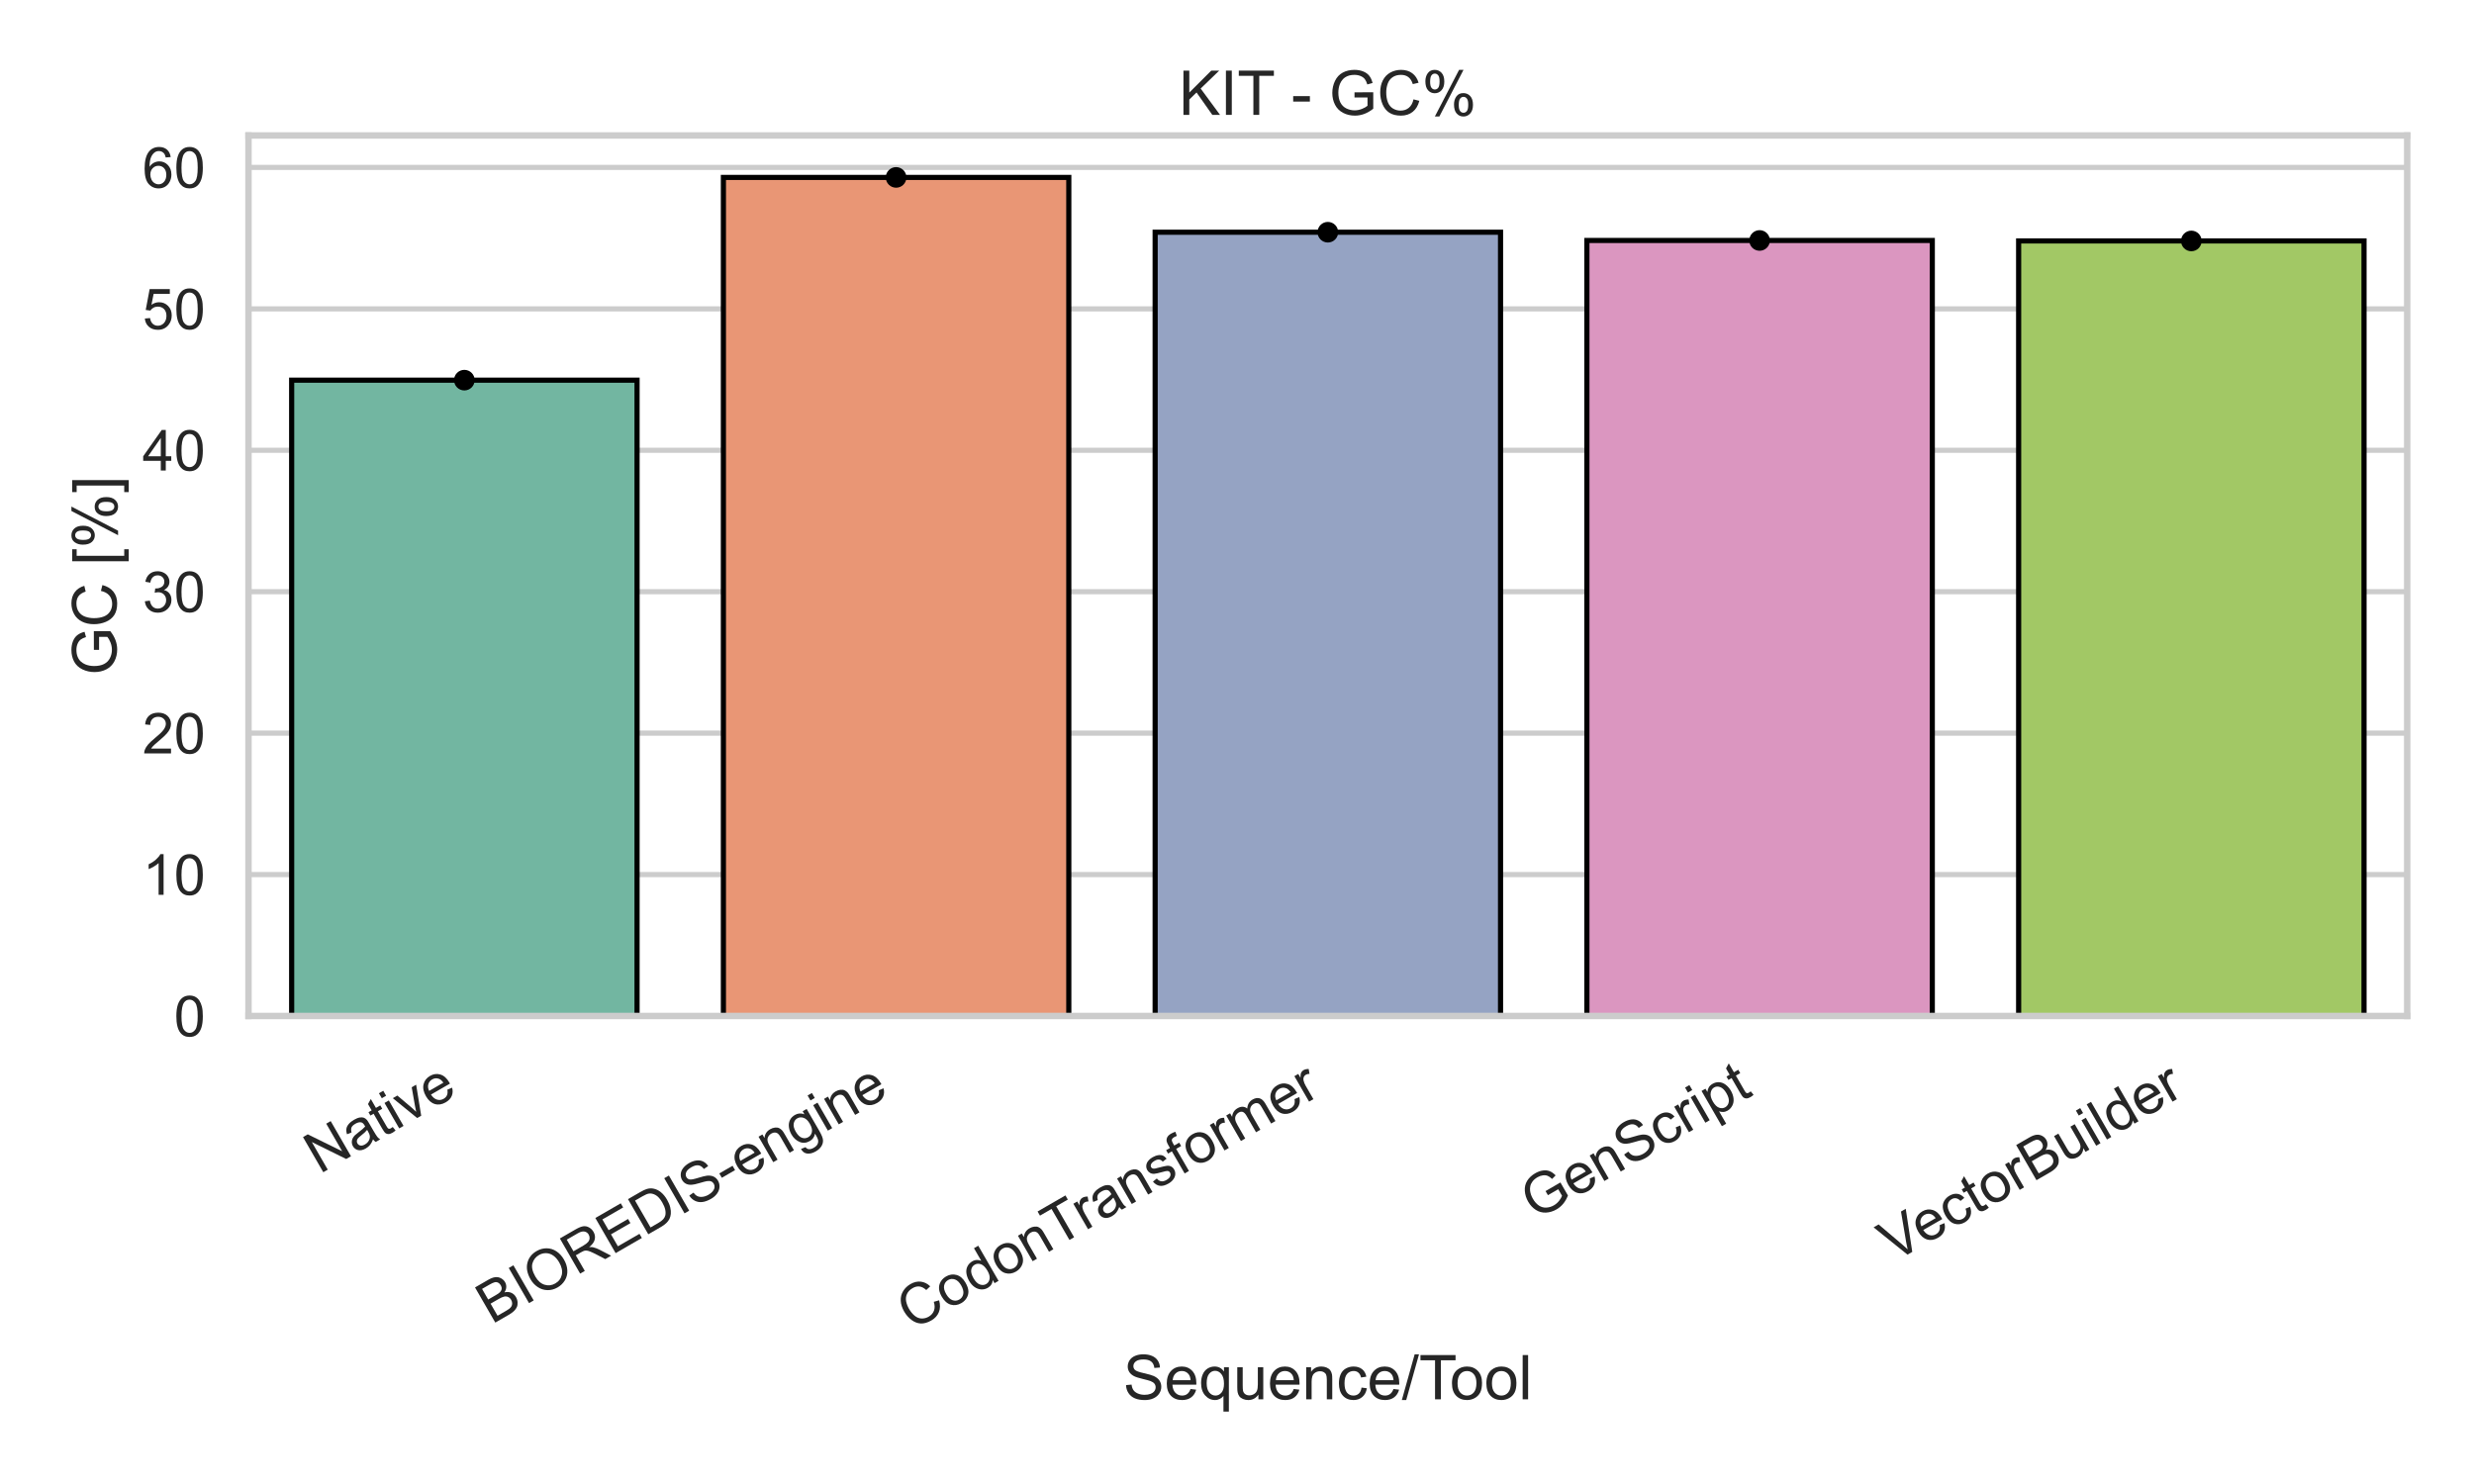
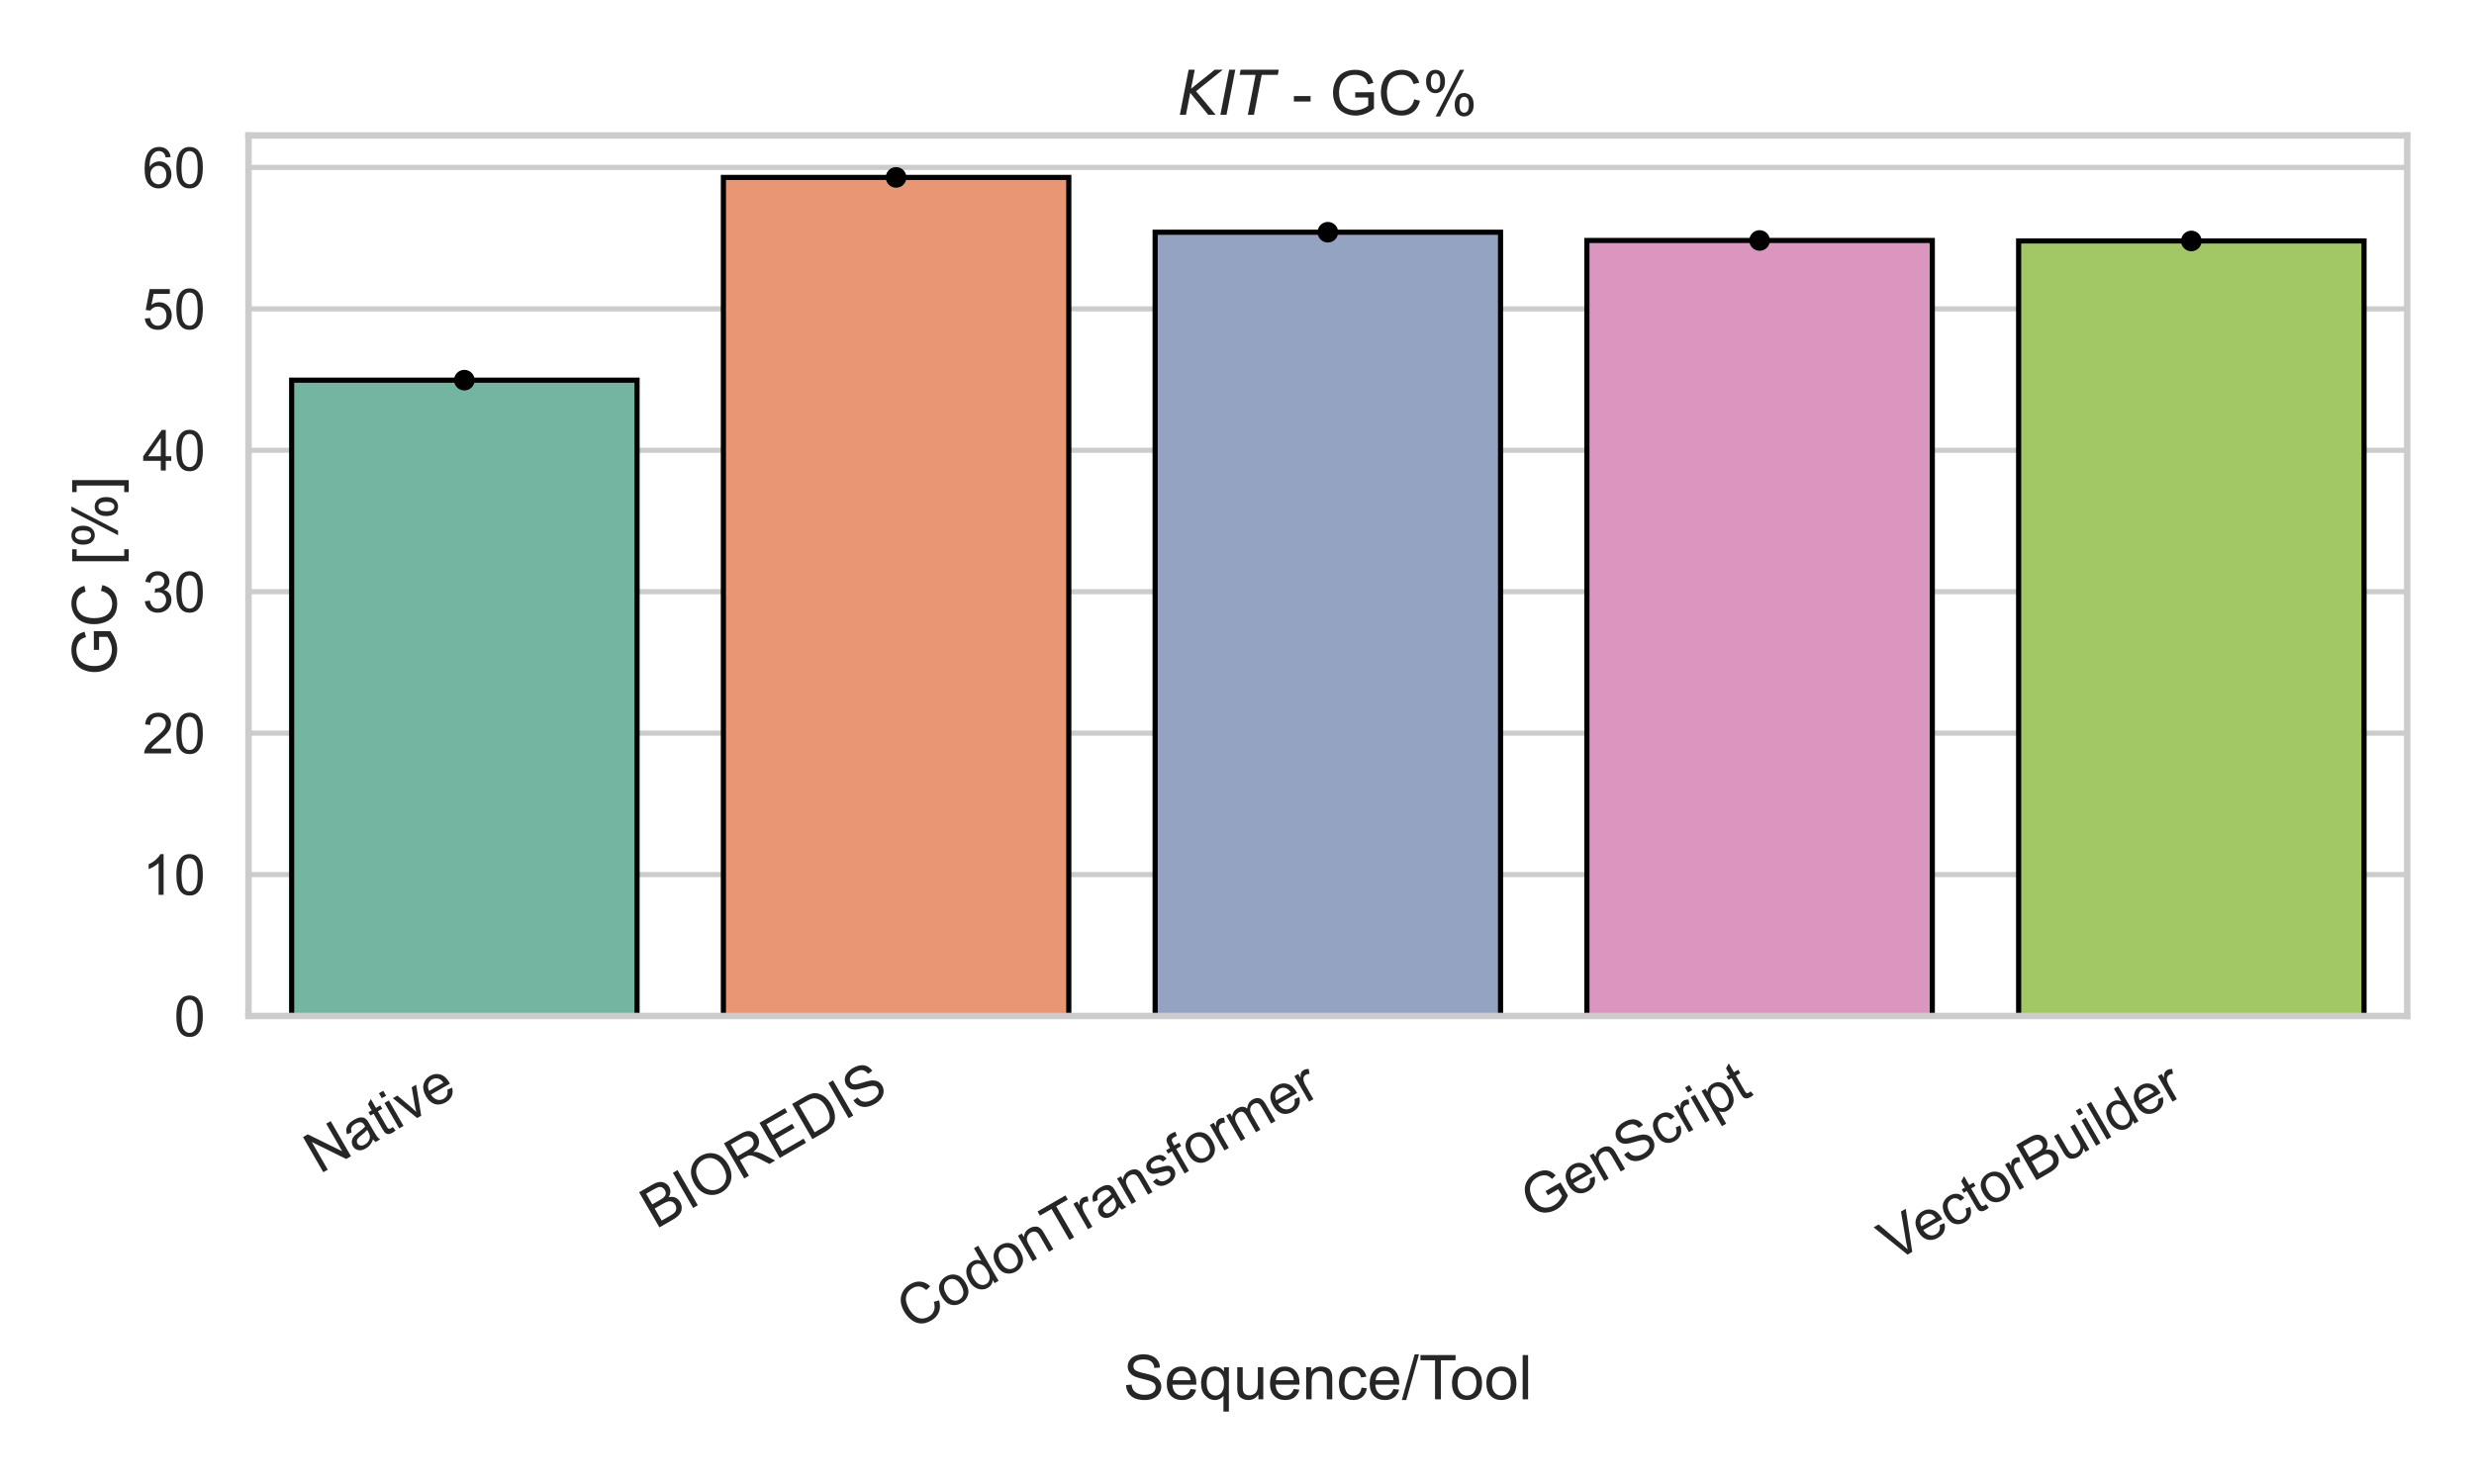
<svg xmlns="http://www.w3.org/2000/svg" xmlns:xlink="http://www.w3.org/1999/xlink" width="720pt" height="432pt" viewBox="0 0 720 432" version="1.1">
  <defs>
    <style type="text/css">*{stroke-linejoin: round; stroke-linecap: butt}</style>
  </defs>
  <g id="figure_1">
    <g id="patch_1">
      <path d="M 0 432  L 720 432  L 720 0  L 0 0  z " style="fill: #ffffff" />
    </g>
    <g id="axes_1">
      <g id="patch_2">
        <path d="M 72.315 295.757  L 700.56 295.757  L 700.56 39.44  L 72.315 39.44  z " style="fill: #ffffff" />
      </g>
      <g id="matplotlib.axis_1">
        <g id="xtick_1">
          <g id="text_1">
            <g style="fill: #262626" transform="translate(92.99824 341.8688) rotate(-30) scale(0.165 -0.165)">
              <defs>
                <path id="ArialMT-4e" d="M 488 0  L 488 4581  L 1109 4581  L 3516 984  L 3516 4581  L 4097 4581  L 4097 0  L 3475 0  L 1069 3600  L 1069 0  L 488 0  z " transform="scale(0.015625)" />
                <path id="ArialMT-61" d="M 2588 409  Q 2275 144 1986 34  Q 1697 -75 1366 -75  Q 819 -75 525 192  Q 231 459 231 875  Q 231 1119 342 1320  Q 453 1522 633 1644  Q 813 1766 1038 1828  Q 1203 1872 1538 1913  Q 2219 1994 2541 2106  Q 2544 2222 2544 2253  Q 2544 2597 2384 2738  Q 2169 2928 1744 2928  Q 1347 2928 1158 2789  Q 969 2650 878 2297  L 328 2372  Q 403 2725 575 2942  Q 747 3159 1072 3276  Q 1397 3394 1825 3394  Q 2250 3394 2515 3294  Q 2781 3194 2906 3042  Q 3031 2891 3081 2659  Q 3109 2516 3109 2141  L 3109 1391  Q 3109 606 3145 398  Q 3181 191 3288 0  L 2700 0  Q 2613 175 2588 409  z M 2541 1666  Q 2234 1541 1622 1453  Q 1275 1403 1131 1340  Q 988 1278 909 1158  Q 831 1038 831 891  Q 831 666 1001 516  Q 1172 366 1500 366  Q 1825 366 2078 508  Q 2331 650 2450 897  Q 2541 1088 2541 1459  L 2541 1666  z " transform="scale(0.015625)" />
                <path id="ArialMT-74" d="M 1650 503  L 1731 6  Q 1494 -44 1306 -44  Q 1000 -44 831 53  Q 663 150 594 308  Q 525 466 525 972  L 525 2881  L 113 2881  L 113 3319  L 525 3319  L 525 4141  L 1084 4478  L 1084 3319  L 1650 3319  L 1650 2881  L 1084 2881  L 1084 941  Q 1084 700 1114 631  Q 1144 563 1211 522  Q 1278 481 1403 481  Q 1497 481 1650 503  z " transform="scale(0.015625)" />
                <path id="ArialMT-69" d="M 425 3934  L 425 4581  L 988 4581  L 988 3934  L 425 3934  z M 425 0  L 425 3319  L 988 3319  L 988 0  L 425 0  z " transform="scale(0.015625)" />
                <path id="ArialMT-76" d="M 1344 0  L 81 3319  L 675 3319  L 1388 1331  Q 1503 1009 1600 663  Q 1675 925 1809 1294  L 2547 3319  L 3125 3319  L 1869 0  L 1344 0  z " transform="scale(0.015625)" />
                <path id="ArialMT-65" d="M 2694 1069  L 3275 997  Q 3138 488 2766 206  Q 2394 -75 1816 -75  Q 1088 -75 661 373  Q 234 822 234 1631  Q 234 2469 665 2931  Q 1097 3394 1784 3394  Q 2450 3394 2872 2941  Q 3294 2488 3294 1666  Q 3294 1616 3291 1516  L 816 1516  Q 847 969 1125 678  Q 1403 388 1819 388  Q 2128 388 2347 550  Q 2566 713 2694 1069  z M 847 1978  L 2700 1978  Q 2663 2397 2488 2606  Q 2219 2931 1791 2931  Q 1403 2931 1139 2672  Q 875 2413 847 1978  z " transform="scale(0.015625)" />
              </defs>
              <use xlink:href="#ArialMT-4e" />
              <use xlink:href="#ArialMT-61" x="72.217" />
              <use xlink:href="#ArialMT-74" x="127.832" />
              <use xlink:href="#ArialMT-69" x="155.615" />
              <use xlink:href="#ArialMT-76" x="177.832" />
              <use xlink:href="#ArialMT-65" x="227.832" />
            </g>
          </g>
        </g>
        <g id="xtick_2">
          <g id="text_2">
-             <g style="fill: #262626" transform="translate(143.1002 385.6132) rotate(-30) scale(0.165 -0.165)">
+             <g style="fill: #262626" transform="translate(190.861 357.9112) rotate(-30) scale(0.165 -0.165)">
              <defs>
                <path id="ArialMT-42" d="M 469 0  L 469 4581  L 2188 4581  Q 2713 4581 3030 4442  Q 3347 4303 3526 4014  Q 3706 3725 3706 3409  Q 3706 3116 3547 2856  Q 3388 2597 3066 2438  Q 3481 2316 3704 2022  Q 3928 1728 3928 1328  Q 3928 1006 3792 729  Q 3656 453 3456 303  Q 3256 153 2954 76  Q 2653 0 2216 0  L 469 0  z M 1075 2656  L 2066 2656  Q 2469 2656 2644 2709  Q 2875 2778 2992 2937  Q 3109 3097 3109 3338  Q 3109 3566 3000 3739  Q 2891 3913 2687 3977  Q 2484 4041 1991 4041  L 1075 4041  L 1075 2656  z M 1075 541  L 2216 541  Q 2509 541 2628 563  Q 2838 600 2978 687  Q 3119 775 3209 942  Q 3300 1109 3300 1328  Q 3300 1584 3169 1773  Q 3038 1963 2805 2039  Q 2572 2116 2134 2116  L 1075 2116  L 1075 541  z " transform="scale(0.015625)" />
                <path id="ArialMT-49" d="M 597 0  L 597 4581  L 1203 4581  L 1203 0  L 597 0  z " transform="scale(0.015625)" />
                <path id="ArialMT-4f" d="M 309 2231  Q 309 3372 921 4017  Q 1534 4663 2503 4663  Q 3138 4663 3647 4359  Q 4156 4056 4423 3514  Q 4691 2972 4691 2284  Q 4691 1588 4409 1038  Q 4128 488 3612 205  Q 3097 -78 2500 -78  Q 1853 -78 1343 234  Q 834 547 571 1087  Q 309 1628 309 2231  z M 934 2222  Q 934 1394 1379 917  Q 1825 441 2497 441  Q 3181 441 3623 922  Q 4066 1403 4066 2288  Q 4066 2847 3877 3264  Q 3688 3681 3323 3911  Q 2959 4141 2506 4141  Q 1863 4141 1398 3698  Q 934 3256 934 2222  z " transform="scale(0.015625)" />
                <path id="ArialMT-52" d="M 503 0  L 503 4581  L 2534 4581  Q 3147 4581 3465 4457  Q 3784 4334 3975 4021  Q 4166 3709 4166 3331  Q 4166 2844 3850 2509  Q 3534 2175 2875 2084  Q 3116 1969 3241 1856  Q 3506 1613 3744 1247  L 4541 0  L 3778 0  L 3172 953  Q 2906 1366 2734 1584  Q 2563 1803 2427 1890  Q 2291 1978 2150 2013  Q 2047 2034 1813 2034  L 1109 2034  L 1109 0  L 503 0  z M 1109 2559  L 2413 2559  Q 2828 2559 3062 2645  Q 3297 2731 3419 2920  Q 3541 3109 3541 3331  Q 3541 3656 3305 3865  Q 3069 4075 2559 4075  L 1109 4075  L 1109 2559  z " transform="scale(0.015625)" />
                <path id="ArialMT-45" d="M 506 0  L 506 4581  L 3819 4581  L 3819 4041  L 1113 4041  L 1113 2638  L 3647 2638  L 3647 2100  L 1113 2100  L 1113 541  L 3925 541  L 3925 0  L 506 0  z " transform="scale(0.015625)" />
                <path id="ArialMT-44" d="M 494 0  L 494 4581  L 2072 4581  Q 2606 4581 2888 4516  Q 3281 4425 3559 4188  Q 3922 3881 4101 3404  Q 4281 2928 4281 2316  Q 4281 1794 4159 1391  Q 4038 988 3847 723  Q 3656 459 3429 307  Q 3203 156 2883 78  Q 2563 0 2147 0  L 494 0  z M 1100 541  L 2078 541  Q 2531 541 2789 625  Q 3047 709 3200 863  Q 3416 1078 3536 1442  Q 3656 1806 3656 2325  Q 3656 3044 3420 3430  Q 3184 3816 2847 3947  Q 2603 4041 2063 4041  L 1100 4041  L 1100 541  z " transform="scale(0.015625)" />
                <path id="ArialMT-53" d="M 288 1472  L 859 1522  Q 900 1178 1048 958  Q 1197 738 1509 602  Q 1822 466 2213 466  Q 2559 466 2825 569  Q 3091 672 3220 851  Q 3350 1031 3350 1244  Q 3350 1459 3225 1620  Q 3100 1781 2813 1891  Q 2628 1963 1997 2114  Q 1366 2266 1113 2400  Q 784 2572 623 2826  Q 463 3081 463 3397  Q 463 3744 659 4045  Q 856 4347 1234 4503  Q 1613 4659 2075 4659  Q 2584 4659 2973 4495  Q 3363 4331 3572 4012  Q 3781 3694 3797 3291  L 3216 3247  Q 3169 3681 2898 3903  Q 2628 4125 2100 4125  Q 1550 4125 1298 3923  Q 1047 3722 1047 3438  Q 1047 3191 1225 3031  Q 1400 2872 2139 2705  Q 2878 2538 3153 2413  Q 3553 2228 3743 1945  Q 3934 1663 3934 1294  Q 3934 928 3725 604  Q 3516 281 3123 101  Q 2731 -78 2241 -78  Q 1619 -78 1198 103  Q 778 284 539 648  Q 300 1013 288 1472  z " transform="scale(0.015625)" />
-                 <path id="ArialMT-2d" d="M 203 1375  L 203 1941  L 1931 1941  L 1931 1375  L 203 1375  z " transform="scale(0.015625)" />
-                 <path id="ArialMT-6e" d="M 422 0  L 422 3319  L 928 3319  L 928 2847  Q 1294 3394 1984 3394  Q 2284 3394 2536 3286  Q 2788 3178 2913 3003  Q 3038 2828 3088 2588  Q 3119 2431 3119 2041  L 3119 0  L 2556 0  L 2556 2019  Q 2556 2363 2490 2533  Q 2425 2703 2258 2804  Q 2091 2906 1866 2906  Q 1506 2906 1245 2678  Q 984 2450 984 1813  L 984 0  L 422 0  z " transform="scale(0.015625)" />
-                 <path id="ArialMT-67" d="M 319 -275  L 866 -356  Q 900 -609 1056 -725  Q 1266 -881 1628 -881  Q 2019 -881 2231 -725  Q 2444 -569 2519 -288  Q 2563 -116 2559 434  Q 2191 0 1641 0  Q 956 0 581 494  Q 206 988 206 1678  Q 206 2153 378 2554  Q 550 2956 876 3175  Q 1203 3394 1644 3394  Q 2231 3394 2613 2919  L 2613 3319  L 3131 3319  L 3131 450  Q 3131 -325 2973 -648  Q 2816 -972 2473 -1159  Q 2131 -1347 1631 -1347  Q 1038 -1347 672 -1080  Q 306 -813 319 -275  z M 784 1719  Q 784 1066 1043 766  Q 1303 466 1694 466  Q 2081 466 2343 764  Q 2606 1063 2606 1700  Q 2606 2309 2336 2618  Q 2066 2928 1684 2928  Q 1309 2928 1046 2623  Q 784 2319 784 1719  z " transform="scale(0.015625)" />
              </defs>
              <use xlink:href="#ArialMT-42" />
              <use xlink:href="#ArialMT-49" x="66.699" />
              <use xlink:href="#ArialMT-4f" x="94.482" />
              <use xlink:href="#ArialMT-52" x="172.266" />
              <use xlink:href="#ArialMT-45" x="244.482" />
              <use xlink:href="#ArialMT-44" x="311.182" />
              <use xlink:href="#ArialMT-49" x="383.398" />
              <use xlink:href="#ArialMT-53" x="411.182" />
-               <use xlink:href="#ArialMT-2d" x="477.881" />
-               <use xlink:href="#ArialMT-65" x="511.182" />
-               <use xlink:href="#ArialMT-6e" x="566.797" />
-               <use xlink:href="#ArialMT-67" x="622.412" />
-               <use xlink:href="#ArialMT-69" x="678.027" />
-               <use xlink:href="#ArialMT-6e" x="700.244" />
-               <use xlink:href="#ArialMT-65" x="755.859" />
            </g>
          </g>
        </g>
        <g id="xtick_3">
          <g id="text_3">
            <g style="fill: #262626" transform="translate(265.4253 387.4049) rotate(-30) scale(0.165 -0.165)">
              <defs>
                <path id="ArialMT-43" d="M 3763 1606  L 4369 1453  Q 4178 706 3683 314  Q 3188 -78 2472 -78  Q 1731 -78 1267 223  Q 803 525 561 1097  Q 319 1669 319 2325  Q 319 3041 592 3573  Q 866 4106 1370 4382  Q 1875 4659 2481 4659  Q 3169 4659 3637 4309  Q 4106 3959 4291 3325  L 3694 3184  Q 3534 3684 3231 3912  Q 2928 4141 2469 4141  Q 1941 4141 1586 3887  Q 1231 3634 1087 3207  Q 944 2781 944 2328  Q 944 1744 1114 1308  Q 1284 872 1643 656  Q 2003 441 2422 441  Q 2931 441 3284 734  Q 3638 1028 3763 1606  z " transform="scale(0.015625)" />
                <path id="ArialMT-6f" d="M 213 1659  Q 213 2581 725 3025  Q 1153 3394 1769 3394  Q 2453 3394 2887 2945  Q 3322 2497 3322 1706  Q 3322 1066 3130 698  Q 2938 331 2570 128  Q 2203 -75 1769 -75  Q 1072 -75 642 372  Q 213 819 213 1659  z M 791 1659  Q 791 1022 1069 705  Q 1347 388 1769 388  Q 2188 388 2466 706  Q 2744 1025 2744 1678  Q 2744 2294 2464 2611  Q 2184 2928 1769 2928  Q 1347 2928 1069 2612  Q 791 2297 791 1659  z " transform="scale(0.015625)" />
                <path id="ArialMT-64" d="M 2575 0  L 2575 419  Q 2259 -75 1647 -75  Q 1250 -75 917 144  Q 584 363 401 755  Q 219 1147 219 1656  Q 219 2153 384 2558  Q 550 2963 881 3178  Q 1213 3394 1622 3394  Q 1922 3394 2156 3267  Q 2391 3141 2538 2938  L 2538 4581  L 3097 4581  L 3097 0  L 2575 0  z M 797 1656  Q 797 1019 1065 703  Q 1334 388 1700 388  Q 2069 388 2326 689  Q 2584 991 2584 1609  Q 2584 2291 2321 2609  Q 2059 2928 1675 2928  Q 1300 2928 1048 2622  Q 797 2316 797 1656  z " transform="scale(0.015625)" />
+                 <path id="ArialMT-6e" d="M 422 0  L 422 3319  L 928 3319  L 928 2847  Q 1294 3394 1984 3394  Q 2284 3394 2536 3286  Q 2788 3178 2913 3003  Q 3038 2828 3088 2588  Q 3119 2431 3119 2041  L 3119 0  L 2556 0  L 2556 2019  Q 2556 2363 2490 2533  Q 2425 2703 2258 2804  Q 2091 2906 1866 2906  Q 1506 2906 1245 2678  Q 984 2450 984 1813  L 984 0  L 422 0  z " transform="scale(0.015625)" />
                <path id="ArialMT-54" d="M 1659 0  L 1659 4041  L 150 4041  L 150 4581  L 3781 4581  L 3781 4041  L 2266 4041  L 2266 0  L 1659 0  z " transform="scale(0.015625)" />
                <path id="ArialMT-72" d="M 416 0  L 416 3319  L 922 3319  L 922 2816  Q 1116 3169 1280 3281  Q 1444 3394 1641 3394  Q 1925 3394 2219 3213  L 2025 2691  Q 1819 2813 1613 2813  Q 1428 2813 1281 2702  Q 1134 2591 1072 2394  Q 978 2094 978 1738  L 978 0  L 416 0  z " transform="scale(0.015625)" />
                <path id="ArialMT-73" d="M 197 991  L 753 1078  Q 800 744 1014 566  Q 1228 388 1613 388  Q 2000 388 2187 545  Q 2375 703 2375 916  Q 2375 1106 2209 1216  Q 2094 1291 1634 1406  Q 1016 1563 777 1677  Q 538 1791 414 1992  Q 291 2194 291 2438  Q 291 2659 392 2848  Q 494 3038 669 3163  Q 800 3259 1026 3326  Q 1253 3394 1513 3394  Q 1903 3394 2198 3281  Q 2494 3169 2634 2976  Q 2775 2784 2828 2463  L 2278 2388  Q 2241 2644 2061 2787  Q 1881 2931 1553 2931  Q 1166 2931 1000 2803  Q 834 2675 834 2503  Q 834 2394 903 2306  Q 972 2216 1119 2156  Q 1203 2125 1616 2013  Q 2213 1853 2448 1751  Q 2684 1650 2818 1456  Q 2953 1263 2953 975  Q 2953 694 2789 445  Q 2625 197 2315 61  Q 2006 -75 1616 -75  Q 969 -75 630 194  Q 291 463 197 991  z " transform="scale(0.015625)" />
                <path id="ArialMT-66" d="M 556 0  L 556 2881  L 59 2881  L 59 3319  L 556 3319  L 556 3672  Q 556 4006 616 4169  Q 697 4388 901 4523  Q 1106 4659 1475 4659  Q 1713 4659 2000 4603  L 1916 4113  Q 1741 4144 1584 4144  Q 1328 4144 1222 4034  Q 1116 3925 1116 3625  L 1116 3319  L 1763 3319  L 1763 2881  L 1116 2881  L 1116 0  L 556 0  z " transform="scale(0.015625)" />
                <path id="ArialMT-6d" d="M 422 0  L 422 3319  L 925 3319  L 925 2853  Q 1081 3097 1340 3245  Q 1600 3394 1931 3394  Q 2300 3394 2536 3241  Q 2772 3088 2869 2813  Q 3263 3394 3894 3394  Q 4388 3394 4653 3120  Q 4919 2847 4919 2278  L 4919 0  L 4359 0  L 4359 2091  Q 4359 2428 4304 2576  Q 4250 2725 4106 2815  Q 3963 2906 3769 2906  Q 3419 2906 3187 2673  Q 2956 2441 2956 1928  L 2956 0  L 2394 0  L 2394 2156  Q 2394 2531 2256 2718  Q 2119 2906 1806 2906  Q 1569 2906 1367 2781  Q 1166 2656 1075 2415  Q 984 2175 984 1722  L 984 0  L 422 0  z " transform="scale(0.015625)" />
              </defs>
              <use xlink:href="#ArialMT-43" />
              <use xlink:href="#ArialMT-6f" x="72.217" />
              <use xlink:href="#ArialMT-64" x="127.832" />
              <use xlink:href="#ArialMT-6f" x="183.447" />
              <use xlink:href="#ArialMT-6e" x="239.062" />
              <use xlink:href="#ArialMT-54" x="294.678" />
              <use xlink:href="#ArialMT-72" x="352.012" />
              <use xlink:href="#ArialMT-61" x="385.312" />
              <use xlink:href="#ArialMT-6e" x="440.928" />
              <use xlink:href="#ArialMT-73" x="496.543" />
              <use xlink:href="#ArialMT-66" x="546.543" />
              <use xlink:href="#ArialMT-6f" x="574.326" />
              <use xlink:href="#ArialMT-72" x="629.941" />
              <use xlink:href="#ArialMT-6d" x="663.242" />
              <use xlink:href="#ArialMT-65" x="746.543" />
              <use xlink:href="#ArialMT-72" x="802.158" />
            </g>
          </g>
        </g>
        <g id="xtick_4">
          <g id="text_4">
            <g style="fill: #262626" transform="translate(446.9147 355.3396) rotate(-30) scale(0.165 -0.165)">
              <defs>
                <path id="ArialMT-47" d="M 2638 1797  L 2638 2334  L 4578 2338  L 4578 638  Q 4131 281 3656 101  Q 3181 -78 2681 -78  Q 2006 -78 1454 211  Q 903 500 622 1047  Q 341 1594 341 2269  Q 341 2938 620 3517  Q 900 4097 1425 4378  Q 1950 4659 2634 4659  Q 3131 4659 3532 4498  Q 3934 4338 4162 4050  Q 4391 3763 4509 3300  L 3963 3150  Q 3859 3500 3706 3700  Q 3553 3900 3268 4020  Q 2984 4141 2638 4141  Q 2222 4141 1919 4014  Q 1616 3888 1430 3681  Q 1244 3475 1141 3228  Q 966 2803 966 2306  Q 966 1694 1177 1281  Q 1388 869 1791 669  Q 2194 469 2647 469  Q 3041 469 3416 620  Q 3791 772 3984 944  L 3984 1797  L 2638 1797  z " transform="scale(0.015625)" />
                <path id="ArialMT-63" d="M 2588 1216  L 3141 1144  Q 3050 572 2676 248  Q 2303 -75 1759 -75  Q 1078 -75 664 370  Q 250 816 250 1647  Q 250 2184 428 2587  Q 606 2991 970 3192  Q 1334 3394 1763 3394  Q 2303 3394 2647 3120  Q 2991 2847 3088 2344  L 2541 2259  Q 2463 2594 2264 2762  Q 2066 2931 1784 2931  Q 1359 2931 1093 2626  Q 828 2322 828 1663  Q 828 994 1084 691  Q 1341 388 1753 388  Q 2084 388 2306 591  Q 2528 794 2588 1216  z " transform="scale(0.015625)" />
                <path id="ArialMT-70" d="M 422 -1272  L 422 3319  L 934 3319  L 934 2888  Q 1116 3141 1344 3267  Q 1572 3394 1897 3394  Q 2322 3394 2647 3175  Q 2972 2956 3137 2557  Q 3303 2159 3303 1684  Q 3303 1175 3120 767  Q 2938 359 2589 142  Q 2241 -75 1856 -75  Q 1575 -75 1351 44  Q 1128 163 984 344  L 984 -1272  L 422 -1272  z M 931 1641  Q 931 1000 1190 694  Q 1450 388 1819 388  Q 2194 388 2461 705  Q 2728 1022 2728 1688  Q 2728 2322 2467 2637  Q 2206 2953 1844 2953  Q 1484 2953 1207 2617  Q 931 2281 931 1641  z " transform="scale(0.015625)" />
              </defs>
              <use xlink:href="#ArialMT-47" />
              <use xlink:href="#ArialMT-65" x="77.783" />
              <use xlink:href="#ArialMT-6e" x="133.398" />
              <use xlink:href="#ArialMT-53" x="189.014" />
              <use xlink:href="#ArialMT-63" x="255.713" />
              <use xlink:href="#ArialMT-72" x="305.713" />
              <use xlink:href="#ArialMT-69" x="339.014" />
              <use xlink:href="#ArialMT-70" x="361.23" />
              <use xlink:href="#ArialMT-74" x="416.846" />
            </g>
          </g>
        </g>
        <g id="xtick_5">
          <g id="text_5">
            <g style="fill: #262626" transform="translate(551.1073 367.5534) rotate(-30) scale(0.165 -0.165)">
              <defs>
                <path id="ArialMT-56" d="M 1803 0  L 28 4581  L 684 4581  L 1875 1253  Q 2019 853 2116 503  Q 2222 878 2363 1253  L 3600 4581  L 4219 4581  L 2425 0  L 1803 0  z " transform="scale(0.015625)" />
                <path id="ArialMT-75" d="M 2597 0  L 2597 488  Q 2209 -75 1544 -75  Q 1250 -75 995 37  Q 741 150 617 320  Q 494 491 444 738  Q 409 903 409 1263  L 409 3319  L 972 3319  L 972 1478  Q 972 1038 1006 884  Q 1059 663 1231 536  Q 1403 409 1656 409  Q 1909 409 2131 539  Q 2353 669 2445 892  Q 2538 1116 2538 1541  L 2538 3319  L 3100 3319  L 3100 0  L 2597 0  z " transform="scale(0.015625)" />
                <path id="ArialMT-6c" d="M 409 0  L 409 4581  L 972 4581  L 972 0  L 409 0  z " transform="scale(0.015625)" />
              </defs>
              <use xlink:href="#ArialMT-56" />
              <use xlink:href="#ArialMT-65" x="61.199" />
              <use xlink:href="#ArialMT-63" x="116.814" />
              <use xlink:href="#ArialMT-74" x="166.814" />
              <use xlink:href="#ArialMT-6f" x="194.598" />
              <use xlink:href="#ArialMT-72" x="250.213" />
              <use xlink:href="#ArialMT-42" x="283.514" />
              <use xlink:href="#ArialMT-75" x="350.213" />
              <use xlink:href="#ArialMT-69" x="405.828" />
              <use xlink:href="#ArialMT-6c" x="428.045" />
              <use xlink:href="#ArialMT-64" x="450.262" />
              <use xlink:href="#ArialMT-65" x="505.877" />
              <use xlink:href="#ArialMT-72" x="561.492" />
            </g>
          </g>
        </g>
        <g id="text_6">
          <g style="fill: #262626" transform="translate(326.8997 407.3484) scale(0.18 -0.18)">
            <defs>
              <path id="ArialMT-71" d="M 2538 -1272  L 2538 353  Q 2406 169 2170 47  Q 1934 -75 1669 -75  Q 1078 -75 651 397  Q 225 869 225 1691  Q 225 2191 398 2587  Q 572 2984 901 3189  Q 1231 3394 1625 3394  Q 2241 3394 2594 2875  L 2594 3319  L 3100 3319  L 3100 -1272  L 2538 -1272  z M 803 1669  Q 803 1028 1072 708  Q 1341 388 1716 388  Q 2075 388 2334 692  Q 2594 997 2594 1619  Q 2594 2281 2320 2615  Q 2047 2950 1678 2950  Q 1313 2950 1058 2639  Q 803 2328 803 1669  z " transform="scale(0.015625)" />
              <path id="ArialMT-2f" d="M 0 -78  L 1328 4659  L 1778 4659  L 453 -78  L 0 -78  z " transform="scale(0.015625)" />
            </defs>
            <use xlink:href="#ArialMT-53" />
            <use xlink:href="#ArialMT-65" x="66.699" />
            <use xlink:href="#ArialMT-71" x="122.314" />
            <use xlink:href="#ArialMT-75" x="177.93" />
            <use xlink:href="#ArialMT-65" x="233.545" />
            <use xlink:href="#ArialMT-6e" x="289.16" />
            <use xlink:href="#ArialMT-63" x="344.775" />
            <use xlink:href="#ArialMT-65" x="394.775" />
            <use xlink:href="#ArialMT-2f" x="450.391" />
            <use xlink:href="#ArialMT-54" x="478.174" />
            <use xlink:href="#ArialMT-6f" x="528.133" />
            <use xlink:href="#ArialMT-6f" x="583.748" />
            <use xlink:href="#ArialMT-6c" x="639.363" />
          </g>
        </g>
      </g>
      <g id="matplotlib.axis_2">
        <g id="ytick_1">
          <g id="line2d_1">
-             <path d="M 72.315 295.757  L 700.56 295.757  " clip-path="url(#p31feae0c5b)" style="fill: none; stroke: #cccccc; stroke-width: 1.5; stroke-linecap: round" />
+             <path d="M 72.315 295.757  L 700.56 295.757  " clip-path="url(#p3f6019916c)" style="fill: none; stroke: #cccccc; stroke-width: 1.5; stroke-linecap: round" />
          </g>
          <g id="text_7">
            <g style="fill: #262626" transform="translate(50.63945 301.6623) scale(0.165 -0.165)">
              <defs>
                <path id="ArialMT-30" d="M 266 2259  Q 266 3072 433 3567  Q 600 4063 929 4331  Q 1259 4600 1759 4600  Q 2128 4600 2406 4451  Q 2684 4303 2865 4023  Q 3047 3744 3150 3342  Q 3253 2941 3253 2259  Q 3253 1453 3087 958  Q 2922 463 2592 192  Q 2263 -78 1759 -78  Q 1097 -78 719 397  Q 266 969 266 2259  z M 844 2259  Q 844 1131 1108 757  Q 1372 384 1759 384  Q 2147 384 2411 759  Q 2675 1134 2675 2259  Q 2675 3391 2411 3762  Q 2147 4134 1753 4134  Q 1366 4134 1134 3806  Q 844 3388 844 2259  z " transform="scale(0.015625)" />
              </defs>
              <use xlink:href="#ArialMT-30" />
            </g>
          </g>
        </g>
        <g id="ytick_2">
          <g id="line2d_2">
-             <path d="M 72.315 254.587  L 700.56 254.587  " clip-path="url(#p31feae0c5b)" style="fill: none; stroke: #cccccc; stroke-width: 1.5; stroke-linecap: round" />
+             <path d="M 72.315 254.587  L 700.56 254.587  " clip-path="url(#p3f6019916c)" style="fill: none; stroke: #cccccc; stroke-width: 1.5; stroke-linecap: round" />
          </g>
          <g id="text_8">
            <g style="fill: #262626" transform="translate(41.46391 260.4923) scale(0.165 -0.165)">
              <defs>
                <path id="ArialMT-31" d="M 2384 0  L 1822 0  L 1822 3584  Q 1619 3391 1289 3197  Q 959 3003 697 2906  L 697 3450  Q 1169 3672 1522 3987  Q 1875 4303 2022 4600  L 2384 4600  L 2384 0  z " transform="scale(0.015625)" />
              </defs>
              <use xlink:href="#ArialMT-31" />
              <use xlink:href="#ArialMT-30" x="55.615" />
            </g>
          </g>
        </g>
        <g id="ytick_3">
          <g id="line2d_3">
-             <path d="M 72.315 213.417  L 700.56 213.417  " clip-path="url(#p31feae0c5b)" style="fill: none; stroke: #cccccc; stroke-width: 1.5; stroke-linecap: round" />
+             <path d="M 72.315 213.417  L 700.56 213.417  " clip-path="url(#p3f6019916c)" style="fill: none; stroke: #cccccc; stroke-width: 1.5; stroke-linecap: round" />
          </g>
          <g id="text_9">
            <g style="fill: #262626" transform="translate(41.46391 219.3224) scale(0.165 -0.165)">
              <defs>
                <path id="ArialMT-32" d="M 3222 541  L 3222 0  L 194 0  Q 188 203 259 391  Q 375 700 629 1000  Q 884 1300 1366 1694  Q 2113 2306 2375 2664  Q 2638 3022 2638 3341  Q 2638 3675 2398 3904  Q 2159 4134 1775 4134  Q 1369 4134 1125 3890  Q 881 3647 878 3216  L 300 3275  Q 359 3922 746 4261  Q 1134 4600 1788 4600  Q 2447 4600 2831 4234  Q 3216 3869 3216 3328  Q 3216 3053 3103 2787  Q 2991 2522 2730 2228  Q 2469 1934 1863 1422  Q 1356 997 1212 845  Q 1069 694 975 541  L 3222 541  z " transform="scale(0.015625)" />
              </defs>
              <use xlink:href="#ArialMT-32" />
              <use xlink:href="#ArialMT-30" x="55.615" />
            </g>
          </g>
        </g>
        <g id="ytick_4">
          <g id="line2d_4">
-             <path d="M 72.315 172.247  L 700.56 172.247  " clip-path="url(#p31feae0c5b)" style="fill: none; stroke: #cccccc; stroke-width: 1.5; stroke-linecap: round" />
+             <path d="M 72.315 172.247  L 700.56 172.247  " clip-path="url(#p3f6019916c)" style="fill: none; stroke: #cccccc; stroke-width: 1.5; stroke-linecap: round" />
          </g>
          <g id="text_10">
            <g style="fill: #262626" transform="translate(41.46391 178.1524) scale(0.165 -0.165)">
              <defs>
                <path id="ArialMT-33" d="M 269 1209  L 831 1284  Q 928 806 1161 595  Q 1394 384 1728 384  Q 2125 384 2398 659  Q 2672 934 2672 1341  Q 2672 1728 2419 1979  Q 2166 2231 1775 2231  Q 1616 2231 1378 2169  L 1441 2663  Q 1497 2656 1531 2656  Q 1891 2656 2178 2843  Q 2466 3031 2466 3422  Q 2466 3731 2256 3934  Q 2047 4138 1716 4138  Q 1388 4138 1169 3931  Q 950 3725 888 3313  L 325 3413  Q 428 3978 793 4289  Q 1159 4600 1703 4600  Q 2078 4600 2393 4439  Q 2709 4278 2876 4000  Q 3044 3722 3044 3409  Q 3044 3113 2884 2869  Q 2725 2625 2413 2481  Q 2819 2388 3044 2092  Q 3269 1797 3269 1353  Q 3269 753 2831 336  Q 2394 -81 1725 -81  Q 1122 -81 723 278  Q 325 638 269 1209  z " transform="scale(0.015625)" />
              </defs>
              <use xlink:href="#ArialMT-33" />
              <use xlink:href="#ArialMT-30" x="55.615" />
            </g>
          </g>
        </g>
        <g id="ytick_5">
          <g id="line2d_5">
-             <path d="M 72.315 131.077  L 700.56 131.077  " clip-path="url(#p31feae0c5b)" style="fill: none; stroke: #cccccc; stroke-width: 1.5; stroke-linecap: round" />
+             <path d="M 72.315 131.077  L 700.56 131.077  " clip-path="url(#p3f6019916c)" style="fill: none; stroke: #cccccc; stroke-width: 1.5; stroke-linecap: round" />
          </g>
          <g id="text_11">
            <g style="fill: #262626" transform="translate(41.46391 136.9825) scale(0.165 -0.165)">
              <defs>
                <path id="ArialMT-34" d="M 2069 0  L 2069 1097  L 81 1097  L 81 1613  L 2172 4581  L 2631 4581  L 2631 1613  L 3250 1613  L 3250 1097  L 2631 1097  L 2631 0  L 2069 0  z M 2069 1613  L 2069 3678  L 634 1613  L 2069 1613  z " transform="scale(0.015625)" />
              </defs>
              <use xlink:href="#ArialMT-34" />
              <use xlink:href="#ArialMT-30" x="55.615" />
            </g>
          </g>
        </g>
        <g id="ytick_6">
          <g id="line2d_6">
-             <path d="M 72.315 89.907  L 700.56 89.907  " clip-path="url(#p31feae0c5b)" style="fill: none; stroke: #cccccc; stroke-width: 1.5; stroke-linecap: round" />
+             <path d="M 72.315 89.907  L 700.56 89.907  " clip-path="url(#p3f6019916c)" style="fill: none; stroke: #cccccc; stroke-width: 1.5; stroke-linecap: round" />
          </g>
          <g id="text_12">
            <g style="fill: #262626" transform="translate(41.46391 95.81249) scale(0.165 -0.165)">
              <defs>
                <path id="ArialMT-35" d="M 266 1200  L 856 1250  Q 922 819 1161 601  Q 1400 384 1738 384  Q 2144 384 2425 690  Q 2706 997 2706 1503  Q 2706 1984 2436 2262  Q 2166 2541 1728 2541  Q 1456 2541 1237 2417  Q 1019 2294 894 2097  L 366 2166  L 809 4519  L 3088 4519  L 3088 3981  L 1259 3981  L 1013 2750  Q 1425 3038 1878 3038  Q 2478 3038 2890 2622  Q 3303 2206 3303 1553  Q 3303 931 2941 478  Q 2500 -78 1738 -78  Q 1113 -78 717 272  Q 322 622 266 1200  z " transform="scale(0.015625)" />
              </defs>
              <use xlink:href="#ArialMT-35" />
              <use xlink:href="#ArialMT-30" x="55.615" />
            </g>
          </g>
        </g>
        <g id="ytick_7">
          <g id="line2d_7">
-             <path d="M 72.315 48.737  L 700.56 48.737  " clip-path="url(#p31feae0c5b)" style="fill: none; stroke: #cccccc; stroke-width: 1.5; stroke-linecap: round" />
+             <path d="M 72.315 48.737  L 700.56 48.737  " clip-path="url(#p3f6019916c)" style="fill: none; stroke: #cccccc; stroke-width: 1.5; stroke-linecap: round" />
          </g>
          <g id="text_13">
            <g style="fill: #262626" transform="translate(41.46391 54.64253) scale(0.165 -0.165)">
              <defs>
                <path id="ArialMT-36" d="M 3184 3459  L 2625 3416  Q 2550 3747 2413 3897  Q 2184 4138 1850 4138  Q 1581 4138 1378 3988  Q 1113 3794 959 3422  Q 806 3050 800 2363  Q 1003 2672 1297 2822  Q 1591 2972 1913 2972  Q 2475 2972 2870 2558  Q 3266 2144 3266 1488  Q 3266 1056 3080 686  Q 2894 316 2569 119  Q 2244 -78 1831 -78  Q 1128 -78 684 439  Q 241 956 241 2144  Q 241 3472 731 4075  Q 1159 4600 1884 4600  Q 2425 4600 2770 4297  Q 3116 3994 3184 3459  z M 888 1484  Q 888 1194 1011 928  Q 1134 663 1356 523  Q 1578 384 1822 384  Q 2178 384 2434 671  Q 2691 959 2691 1453  Q 2691 1928 2437 2201  Q 2184 2475 1800 2475  Q 1419 2475 1153 2201  Q 888 1928 888 1484  z " transform="scale(0.015625)" />
              </defs>
              <use xlink:href="#ArialMT-36" />
              <use xlink:href="#ArialMT-30" x="55.615" />
            </g>
          </g>
        </g>
        <g id="text_14">
          <g style="fill: #262626" transform="translate(33.88641 196.6025) rotate(-90) scale(0.18 -0.18)">
            <defs>
              <path id="ArialMT-20" transform="scale(0.015625)" />
              <path id="ArialMT-5b" d="M 434 -1272  L 434 4581  L 1675 4581  L 1675 4116  L 997 4116  L 997 -806  L 1675 -806  L 1675 -1272  L 434 -1272  z " transform="scale(0.015625)" />
              <path id="ArialMT-25" d="M 372 3481  Q 372 3972 619 4315  Q 866 4659 1334 4659  Q 1766 4659 2048 4351  Q 2331 4044 2331 3447  Q 2331 2866 2045 2552  Q 1759 2238 1341 2238  Q 925 2238 648 2547  Q 372 2856 372 3481  z M 1350 4272  Q 1141 4272 1002 4090  Q 863 3909 863 3425  Q 863 2984 1003 2804  Q 1144 2625 1350 2625  Q 1563 2625 1702 2806  Q 1841 2988 1841 3469  Q 1841 3913 1700 4092  Q 1559 4272 1350 4272  z M 1353 -169  L 3859 4659  L 4316 4659  L 1819 -169  L 1353 -169  z M 3334 1075  Q 3334 1569 3581 1911  Q 3828 2253 4300 2253  Q 4731 2253 5014 1945  Q 5297 1638 5297 1041  Q 5297 459 5011 145  Q 4725 -169 4303 -169  Q 3888 -169 3611 142  Q 3334 453 3334 1075  z M 4316 1866  Q 4103 1866 3964 1684  Q 3825 1503 3825 1019  Q 3825 581 3965 400  Q 4106 219 4313 219  Q 4528 219 4667 400  Q 4806 581 4806 1063  Q 4806 1506 4665 1686  Q 4525 1866 4316 1866  z " transform="scale(0.015625)" />
              <path id="ArialMT-5d" d="M 1363 -1272  L 122 -1272  L 122 -806  L 800 -806  L 800 4116  L 122 4116  L 122 4581  L 1363 4581  L 1363 -1272  z " transform="scale(0.015625)" />
            </defs>
            <use xlink:href="#ArialMT-47" />
            <use xlink:href="#ArialMT-43" x="77.783" />
            <use xlink:href="#ArialMT-20" x="150" />
            <use xlink:href="#ArialMT-5b" x="177.783" />
            <use xlink:href="#ArialMT-25" x="205.566" />
            <use xlink:href="#ArialMT-5d" x="294.482" />
          </g>
        </g>
      </g>
      <g id="patch_3">
-         <path d="M 84.88 295.757  L 185.399 295.757  L 185.399 110.662  L 84.88 110.662  z " clip-path="url(#p31feae0c5b)" style="fill: #72b6a1; stroke: #000000; stroke-width: 1.5; stroke-linejoin: miter" />
+         <path d="M 84.88 295.757  L 185.399 295.757  L 185.399 110.662  L 84.88 110.662  z " clip-path="url(#p3f6019916c)" style="fill: #72b6a1; stroke: #000000; stroke-width: 1.5; stroke-linejoin: miter" />
      </g>
      <g id="patch_4">
-         <path d="M 210.529 295.757  L 311.048 295.757  L 311.048 51.646  L 210.529 51.646  z " clip-path="url(#p31feae0c5b)" style="fill: #e99675; stroke: #000000; stroke-width: 1.5; stroke-linejoin: miter" />
+         <path d="M 210.529 295.757  L 311.048 295.757  L 311.048 51.646  L 210.529 51.646  z " clip-path="url(#p3f6019916c)" style="fill: #e99675; stroke: #000000; stroke-width: 1.5; stroke-linejoin: miter" />
      </g>
      <g id="patch_5">
-         <path d="M 336.178 295.757  L 436.697 295.757  L 436.697 67.6  L 336.178 67.6  z " clip-path="url(#p31feae0c5b)" style="fill: #95a3c3; stroke: #000000; stroke-width: 1.5; stroke-linejoin: miter" />
+         <path d="M 336.178 295.757  L 436.697 295.757  L 436.697 67.6  L 336.178 67.6  z " clip-path="url(#p3f6019916c)" style="fill: #95a3c3; stroke: #000000; stroke-width: 1.5; stroke-linejoin: miter" />
      </g>
      <g id="patch_6">
-         <path d="M 461.827 295.757  L 562.346 295.757  L 562.346 70  L 461.827 70  z " clip-path="url(#p31feae0c5b)" style="fill: #db96c0; stroke: #000000; stroke-width: 1.5; stroke-linejoin: miter" />
+         <path d="M 461.827 295.757  L 562.346 295.757  L 562.346 70  L 461.827 70  z " clip-path="url(#p3f6019916c)" style="fill: #db96c0; stroke: #000000; stroke-width: 1.5; stroke-linejoin: miter" />
      </g>
      <g id="patch_7">
-         <path d="M 587.476 295.757  L 687.995 295.757  L 687.995 70.141  L 587.476 70.141  z " clip-path="url(#p31feae0c5b)" style="fill: #a2c865; stroke: #000000; stroke-width: 1.5; stroke-linejoin: miter" />
+         <path d="M 587.476 295.757  L 687.995 295.757  L 687.995 70.141  L 587.476 70.141  z " clip-path="url(#p3f6019916c)" style="fill: #a2c865; stroke: #000000; stroke-width: 1.5; stroke-linejoin: miter" />
      </g>
      <g id="line2d_8">
-         <path clip-path="url(#p31feae0c5b)" style="fill: none; stroke: #424242; stroke-width: 3.375; stroke-linecap: round" />
+         <path clip-path="url(#p3f6019916c)" style="fill: none; stroke: #424242; stroke-width: 3.375; stroke-linecap: round" />
      </g>
      <g id="line2d_9">
-         <path clip-path="url(#p31feae0c5b)" style="fill: none; stroke: #424242; stroke-width: 3.375; stroke-linecap: round" />
+         <path clip-path="url(#p3f6019916c)" style="fill: none; stroke: #424242; stroke-width: 3.375; stroke-linecap: round" />
      </g>
      <g id="line2d_10">
-         <path clip-path="url(#p31feae0c5b)" style="fill: none; stroke: #424242; stroke-width: 3.375; stroke-linecap: round" />
+         <path clip-path="url(#p3f6019916c)" style="fill: none; stroke: #424242; stroke-width: 3.375; stroke-linecap: round" />
      </g>
      <g id="line2d_11">
-         <path clip-path="url(#p31feae0c5b)" style="fill: none; stroke: #424242; stroke-width: 3.375; stroke-linecap: round" />
+         <path clip-path="url(#p3f6019916c)" style="fill: none; stroke: #424242; stroke-width: 3.375; stroke-linecap: round" />
      </g>
      <g id="line2d_12">
-         <path clip-path="url(#p31feae0c5b)" style="fill: none; stroke: #424242; stroke-width: 3.375; stroke-linecap: round" />
+         <path clip-path="url(#p3f6019916c)" style="fill: none; stroke: #424242; stroke-width: 3.375; stroke-linecap: round" />
      </g>
      <g id="patch_8">
        <path d="M 72.315 295.757  L 72.315 39.44  " style="fill: none; stroke: #cccccc; stroke-width: 1.875; stroke-linejoin: miter; stroke-linecap: square" />
      </g>
      <g id="patch_9">
        <path d="M 700.56 295.757  L 700.56 39.44  " style="fill: none; stroke: #cccccc; stroke-width: 1.875; stroke-linejoin: miter; stroke-linecap: square" />
      </g>
      <g id="patch_10">
        <path d="M 72.315 295.757  L 700.56 295.757  " style="fill: none; stroke: #cccccc; stroke-width: 1.875; stroke-linejoin: miter; stroke-linecap: square" />
      </g>
      <g id="patch_11">
        <path d="M 72.315 39.44  L 700.56 39.44  " style="fill: none; stroke: #cccccc; stroke-width: 1.875; stroke-linejoin: miter; stroke-linecap: square" />
      </g>
      <g id="PathCollection_1">
        <defs>
-           <path id="m9e694846e8" d="M 0 3  C 0.796 3 1.559 2.684 2.121 2.121  C 2.684 1.559 3 0.796 3 0  C 3 -0.796 2.684 -1.559 2.121 -2.121  C 1.559 -2.684 0.796 -3 0 -3  C -0.796 -3 -1.559 -2.684 -2.121 -2.121  C -2.684 -1.559 -3 -0.796 -3 0  C -3 0.796 -2.684 1.559 -2.121 2.121  C -1.559 2.684 -0.796 3 0 3  z " />
+           <path id="m4cfae6453b" d="M 0 3  C 0.796 3 1.559 2.684 2.121 2.121  C 2.684 1.559 3 0.796 3 0  C 3 -0.796 2.684 -1.559 2.121 -2.121  C 1.559 -2.684 0.796 -3 0 -3  C -0.796 -3 -1.559 -2.684 -2.121 -2.121  C -2.684 -1.559 -3 -0.796 -3 0  C -3 0.796 -2.684 1.559 -2.121 2.121  C -1.559 2.684 -0.796 3 0 3  z " />
        </defs>
-         <g clip-path="url(#p31feae0c5b)">
-           <use xlink:href="#m9e694846e8" x="135.139" y="110.662" />
+         <g clip-path="url(#p3f6019916c)">
+           <use xlink:href="#m4cfae6453b" x="135.139" y="110.662" />
        </g>
      </g>
      <g id="PathCollection_2">
-         <g clip-path="url(#p31feae0c5b)">
-           <use xlink:href="#m9e694846e8" x="260.788" y="51.646" />
+         <g clip-path="url(#p3f6019916c)">
+           <use xlink:href="#m4cfae6453b" x="260.788" y="51.646" />
        </g>
      </g>
      <g id="PathCollection_3">
-         <g clip-path="url(#p31feae0c5b)">
-           <use xlink:href="#m9e694846e8" x="386.438" y="67.6" />
+         <g clip-path="url(#p3f6019916c)">
+           <use xlink:href="#m4cfae6453b" x="386.438" y="67.6" />
        </g>
      </g>
      <g id="PathCollection_4">
-         <g clip-path="url(#p31feae0c5b)">
-           <use xlink:href="#m9e694846e8" x="512.087" y="70" />
+         <g clip-path="url(#p3f6019916c)">
+           <use xlink:href="#m4cfae6453b" x="512.087" y="70" />
        </g>
      </g>
      <g id="PathCollection_5">
-         <g clip-path="url(#p31feae0c5b)">
-           <use xlink:href="#m9e694846e8" x="637.736" y="70.141" />
+         <g clip-path="url(#p3f6019916c)">
+           <use xlink:href="#m4cfae6453b" x="637.736" y="70.141" />
        </g>
      </g>
      <g id="text_15">
-         <g style="fill: #262626" transform="translate(343.0941 33.44) scale(0.18 -0.18)">
+         <g style="fill: #262626" transform="translate(342.8775 33.44) scale(0.18 -0.18)">
          <defs>
-             <path id="ArialMT-4b" d="M 469 0  L 469 4581  L 1075 4581  L 1075 2309  L 3350 4581  L 4172 4581  L 2250 2725  L 4256 0  L 3456 0  L 1825 2319  L 1075 1588  L 1075 0  L 469 0  z " transform="scale(0.015625)" />
+             <path id="DejaVuSans-Oblique-4b" d="M 1081 4666  L 1716 4666  L 1331 2700  L 3781 4666  L 4622 4666  L 1850 2438  L 3878 0  L 3109 0  L 1247 2272  L 806 0  L 172 0  L 1081 4666  z " transform="scale(0.015625)" />
+             <path id="DejaVuSans-Oblique-49" d="M 1081 4666  L 1716 4666  L 806 0  L 172 0  L 1081 4666  z " transform="scale(0.015625)" />
+             <path id="DejaVuSans-Oblique-54" d="M 378 4666  L 4325 4666  L 4225 4134  L 2559 4134  L 1759 0  L 1125 0  L 1925 4134  L 275 4134  L 378 4666  z " transform="scale(0.015625)" />
+             <path id="ArialMT-2d" d="M 203 1375  L 203 1941  L 1931 1941  L 1931 1375  L 203 1375  z " transform="scale(0.015625)" />
          </defs>
-           <use xlink:href="#ArialMT-4b" />
-           <use xlink:href="#ArialMT-49" x="66.699" />
-           <use xlink:href="#ArialMT-54" x="94.482" />
-           <use xlink:href="#ArialMT-20" x="153.816" />
-           <use xlink:href="#ArialMT-2d" x="181.6" />
-           <use xlink:href="#ArialMT-20" x="214.9" />
-           <use xlink:href="#ArialMT-47" x="242.684" />
-           <use xlink:href="#ArialMT-43" x="320.467" />
-           <use xlink:href="#ArialMT-25" x="392.684" />
+           <use xlink:href="#DejaVuSans-Oblique-4b" transform="translate(0 0.09375)" />
+           <use xlink:href="#DejaVuSans-Oblique-49" transform="translate(65.57617 0.09375)" />
+           <use xlink:href="#DejaVuSans-Oblique-54" transform="translate(95.06836 0.09375)" />
+           <use xlink:href="#ArialMT-20" transform="translate(156.1523 0.09375)" />
+           <use xlink:href="#ArialMT-2d" transform="translate(183.9355 0.09375)" />
+           <use xlink:href="#ArialMT-20" transform="translate(217.2363 0.09375)" />
+           <use xlink:href="#ArialMT-47" transform="translate(245.0195 0.09375)" />
+           <use xlink:href="#ArialMT-43" transform="translate(322.8027 0.09375)" />
+           <use xlink:href="#ArialMT-25" transform="translate(395.0195 0.09375)" />
        </g>
      </g>
    </g>
  </g>
  <defs>
-     <clipPath id="p31feae0c5b">
+     <clipPath id="p3f6019916c">
      <rect x="72.315" y="39.44" width="628.245" height="256.317" />
    </clipPath>
  </defs>
</svg>
